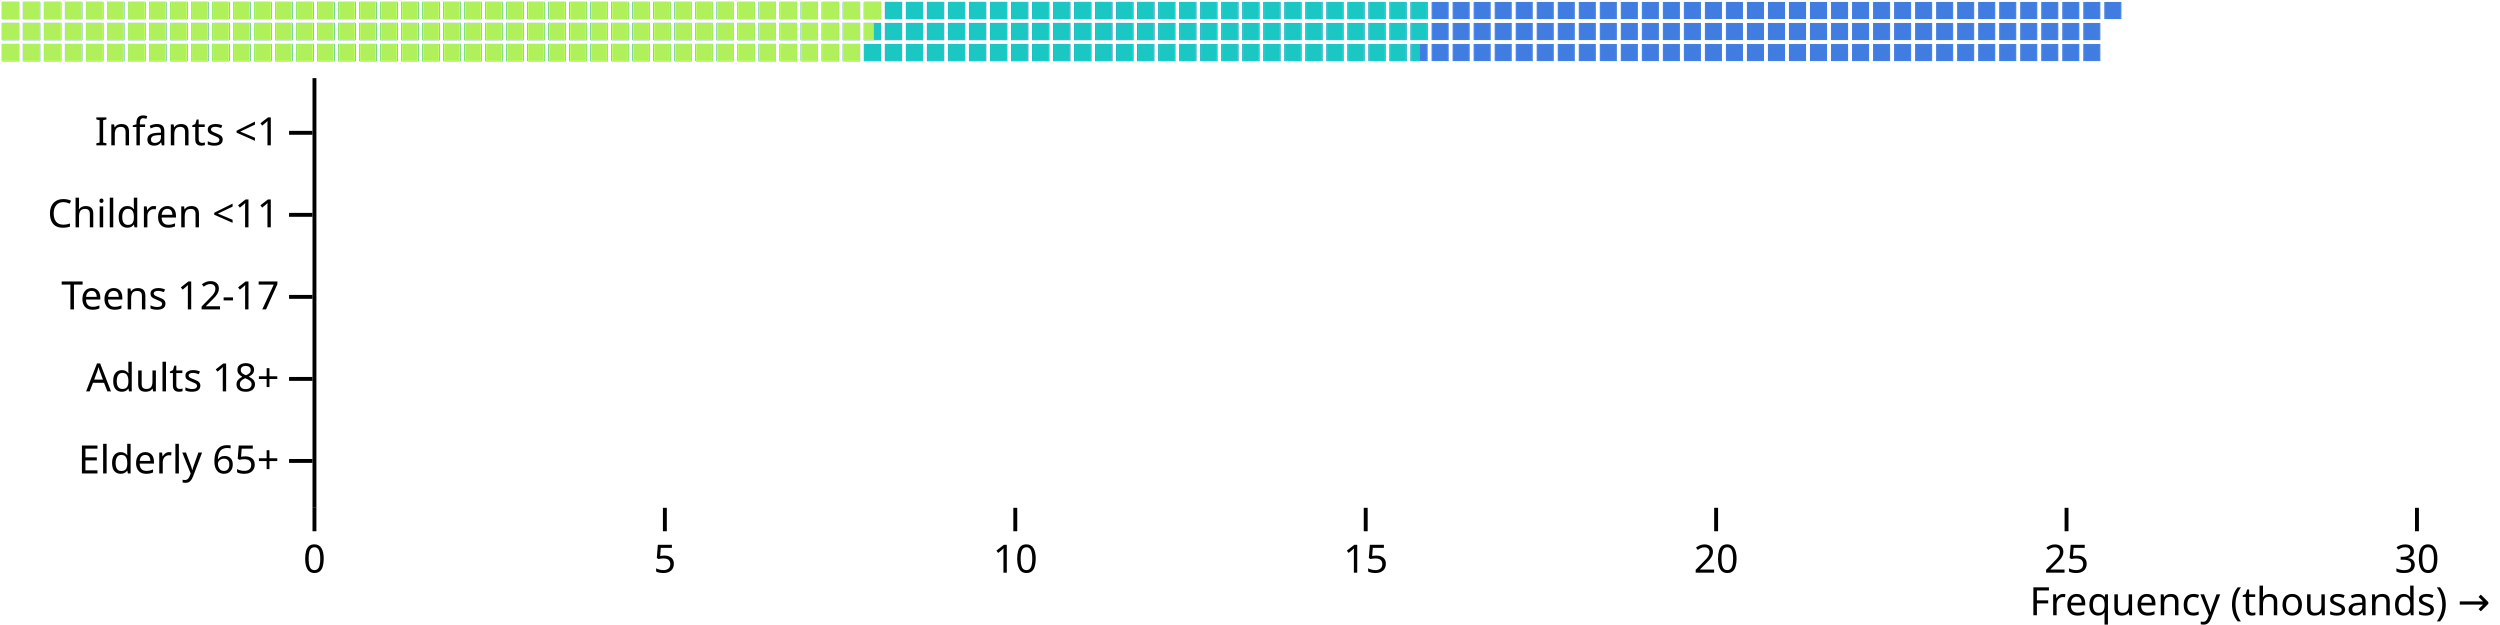
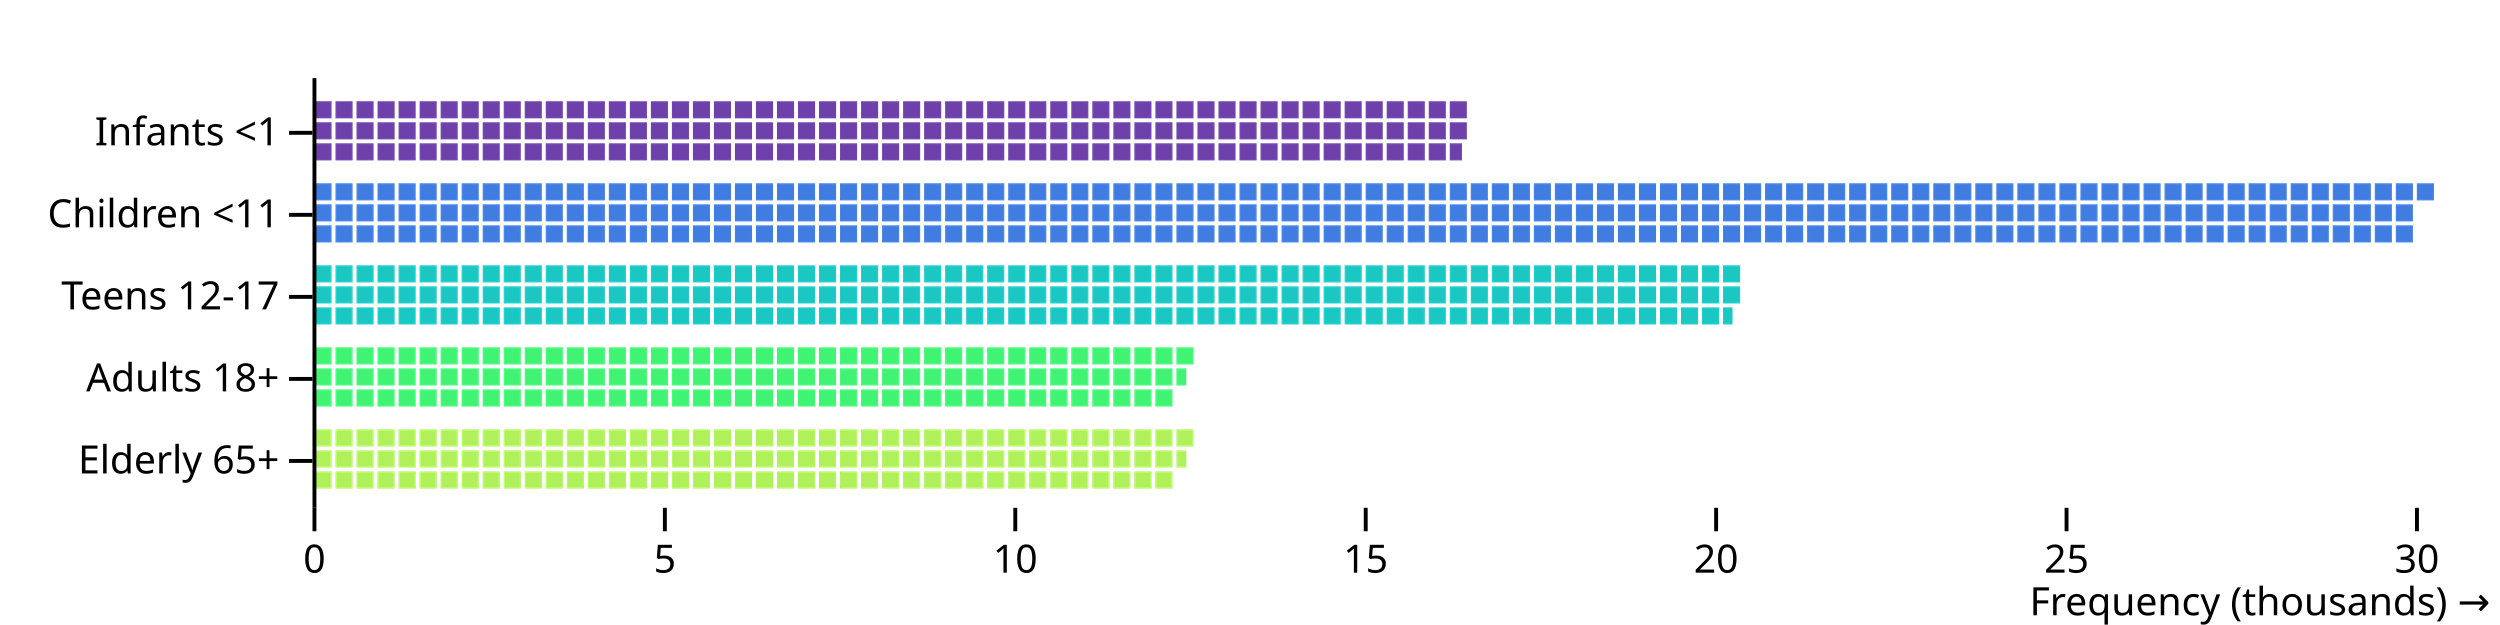
<svg xmlns="http://www.w3.org/2000/svg" class="plot" fill="currentColor" font-family="system-ui, sans-serif" font-size="10" text-anchor="middle" width="640" height="160" viewBox="0 0 640 160">
  <style>
    :where(.plot) {
      --plot-background: white;
      display: block;
      height: auto;
      height: intrinsic;
      max-width: 100%;
    }

    :where(.plot text),
    :where(.plot tspan) {
      white-space: pre;
    }
  </style>
  <g aria-label="y-axis tick" aria-hidden="true" fill="none" stroke="currentColor" transform="translate(0,10)">
    <path transform="translate(80,24)" d="M0,0L-6,0" />
    <path transform="translate(80,45)" d="M0,0L-6,0" />
    <path transform="translate(80,66)" d="M0,0L-6,0" />
    <path transform="translate(80,87)" d="M0,0L-6,0" />
    <path transform="translate(80,108)" d="M0,0L-6,0" />
  </g>
  <g aria-label="y-axis tick label" text-anchor="end" transform="translate(-8.5,10)">
    <text transform="translate(80,24)" y="0.32em">Infants &lt;1</text>
    <text transform="translate(80,45)" y="0.32em">Children &lt;11</text>
    <text transform="translate(80,66)" y="0.32em">Teens 12-17</text>
    <text transform="translate(80,87)" y="0.32em">Adults 18+</text>
    <text transform="translate(80,108)" y="0.32em">Elderly 65+</text>
  </g>
  <g aria-label="x-axis tick" aria-hidden="true" fill="none" stroke="currentColor" transform="translate(0.5,0)">
    <path transform="translate(80,130)" d="M0,0L0,6" />
    <path transform="translate(169.707,130)" d="M0,0L0,6" />
    <path transform="translate(259.414,130)" d="M0,0L0,6" />
    <path transform="translate(349.121,130)" d="M0,0L0,6" />
    <path transform="translate(438.828,130)" d="M0,0L0,6" />
    <path transform="translate(528.535,130)" d="M0,0L0,6" />
    <path transform="translate(618.242,130)" d="M0,0L0,6" />
  </g>
  <g aria-label="x-axis tick label" font-variant="tabular-nums" transform="translate(0.5,9.5)">
    <text transform="translate(80,130)" y="0.71em">0</text>
    <text transform="translate(169.707,130)" y="0.71em">5</text>
    <text transform="translate(259.414,130)" y="0.71em">10</text>
    <text transform="translate(349.121,130)" y="0.71em">15</text>
    <text transform="translate(438.828,130)" y="0.71em">20</text>
    <text transform="translate(528.535,130)" y="0.71em">25</text>
    <text transform="translate(618.242,130)" y="0.71em">30</text>
  </g>
  <g aria-label="x-axis label" text-anchor="end" transform="translate(17.5,27.5)">
    <text transform="translate(620,130)">Frequency (thousands) →</text>
  </g>
  <g aria-label="waffle">
    <defs>
      <pattern id="plot-pattern-1" width="5.382" height="5.382" patternUnits="userSpaceOnUse">
        <rect x="0.5" y="0.5" width="4.382" height="4.382" fill="rgb(110, 64, 170)" />
      </pattern>
      <pattern id="plot-pattern-2" width="5.382" height="5.382" patternUnits="userSpaceOnUse">
        <rect x="0.5" y="0.5" width="4.382" height="4.382" fill="rgb(65, 125, 224)" />
      </pattern>
      <pattern id="plot-pattern-3" width="5.382" height="5.382" patternUnits="userSpaceOnUse">
        <rect x="0.5" y="0.5" width="4.382" height="4.382" fill="rgb(26, 199, 194)" />
      </pattern>
      <pattern id="plot-pattern-4" width="5.382" height="5.382" patternUnits="userSpaceOnUse">
        <rect x="0.5" y="0.5" width="4.382" height="4.382" fill="rgb(64, 243, 115)" />
      </pattern>
      <pattern id="plot-pattern-5" width="5.382" height="5.382" patternUnits="userSpaceOnUse">
        <rect x="0.5" y="0.5" width="4.382" height="4.382" fill="rgb(175, 240, 91)" />
      </pattern>
    </defs>
-     <path d="M0,0L0,0L0,0L0,0L0,0L0,16.147L290.651,16.147L290.651,16.147L294.257,16.147L294.257,10.765L296.033,10.765L296.033,0Z" transform="translate(80,i=&gt;barx(i)+tx)" fill="url(#plot-pattern-1)" />
-     <path d="M0,0L0,0L0,0L0,0L0,0L0,16.147L538.242,16.147L538.242,5.382L543.517,5.382L543.517,0Z" transform="translate(80,i=&gt;barx(i)+tx)" fill="url(#plot-pattern-2)" />
-     <path d="M0,0L0,0L0,0L0,0L0,0L0,16.147L360.622,16.147L360.622,16.147L363.528,16.147L363.528,10.765L366.004,10.765L366.004,0Z" transform="translate(80,i=&gt;barx(i)+tx)" fill="url(#plot-pattern-3)" />
-     <path d="M0,0L0,0L0,0L0,0L0,0L0,16.147L220.679,16.147L220.679,10.765L223.693,10.765L223.693,5.382L226.062,5.382L226.062,0Z" transform="translate(80,i=&gt;barx(i)+tx)" fill="url(#plot-pattern-4)" />
-     <path d="M0,0L0,0L0,0L0,0L0,0L0,16.147L220.679,16.147L220.679,10.765L223.693,10.765L223.693,5.382L226.062,5.382L226.062,0Z" transform="translate(80,i=&gt;barx(i)+tx)" fill="url(#plot-pattern-5)" />
+     <path d="M0,0L0,0L0,0L0,0L0,0L0,16.147L290.651,16.147L290.651,16.147L294.257,16.147L294.257,10.765L296.033,10.765L296.033,0Z" transform="translate(80,25.426)" fill="url(#plot-pattern-1)" />
+     <path d="M0,0L0,0L0,0L0,0L0,0L0,16.147L538.242,16.147L538.242,5.382L543.517,5.382L543.517,0Z" transform="translate(80,46.426)" fill="url(#plot-pattern-2)" />
+     <path d="M0,0L0,0L0,0L0,0L0,0L0,16.147L360.622,16.147L360.622,16.147L363.528,16.147L363.528,10.765L366.004,10.765L366.004,0Z" transform="translate(80,67.426)" fill="url(#plot-pattern-3)" />
+     <path d="M0,0L0,0L0,0L0,0L0,0L0,16.147L220.679,16.147L220.679,10.765L223.693,10.765L223.693,5.382L226.062,5.382L226.062,0Z" transform="translate(80,88.426)" fill="url(#plot-pattern-4)" />
+     <path d="M0,0L0,0L0,0L0,0L0,0L0,16.147L220.679,16.147L220.679,10.765L223.693,10.765L223.693,5.382L226.062,5.382L226.062,0Z" transform="translate(80,109.426)" fill="url(#plot-pattern-5)" />
  </g>
  <g aria-label="rule" stroke="currentColor" transform="translate(0.5,0)">
    <line x1="80" x2="80" y1="20" y2="130" />
  </g>
</svg>
